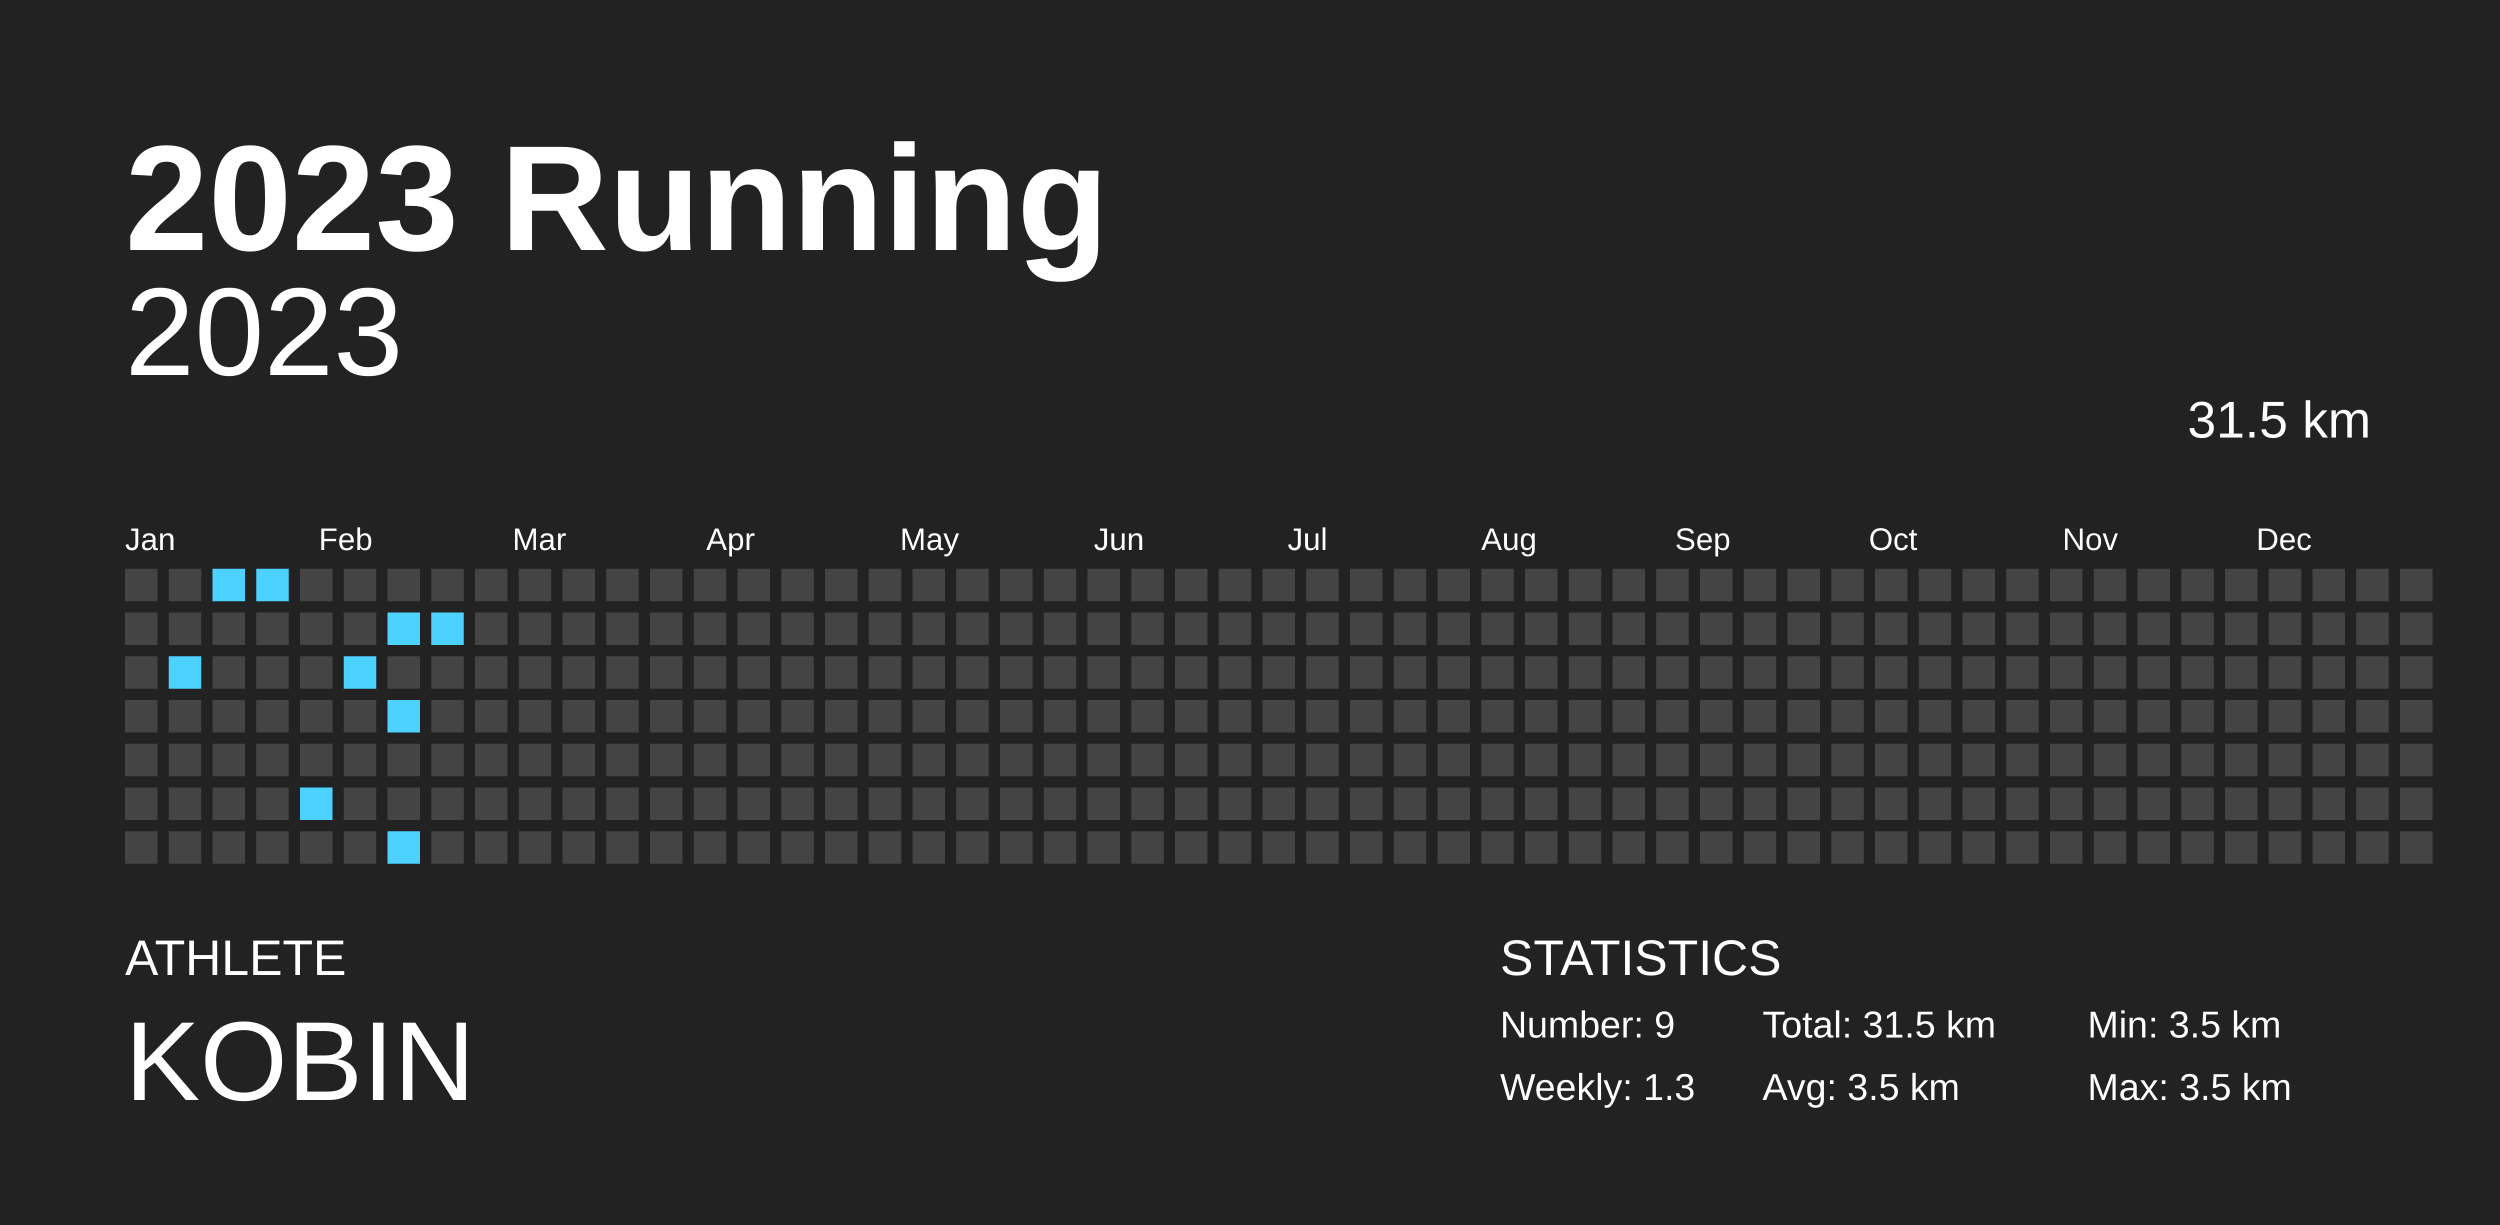
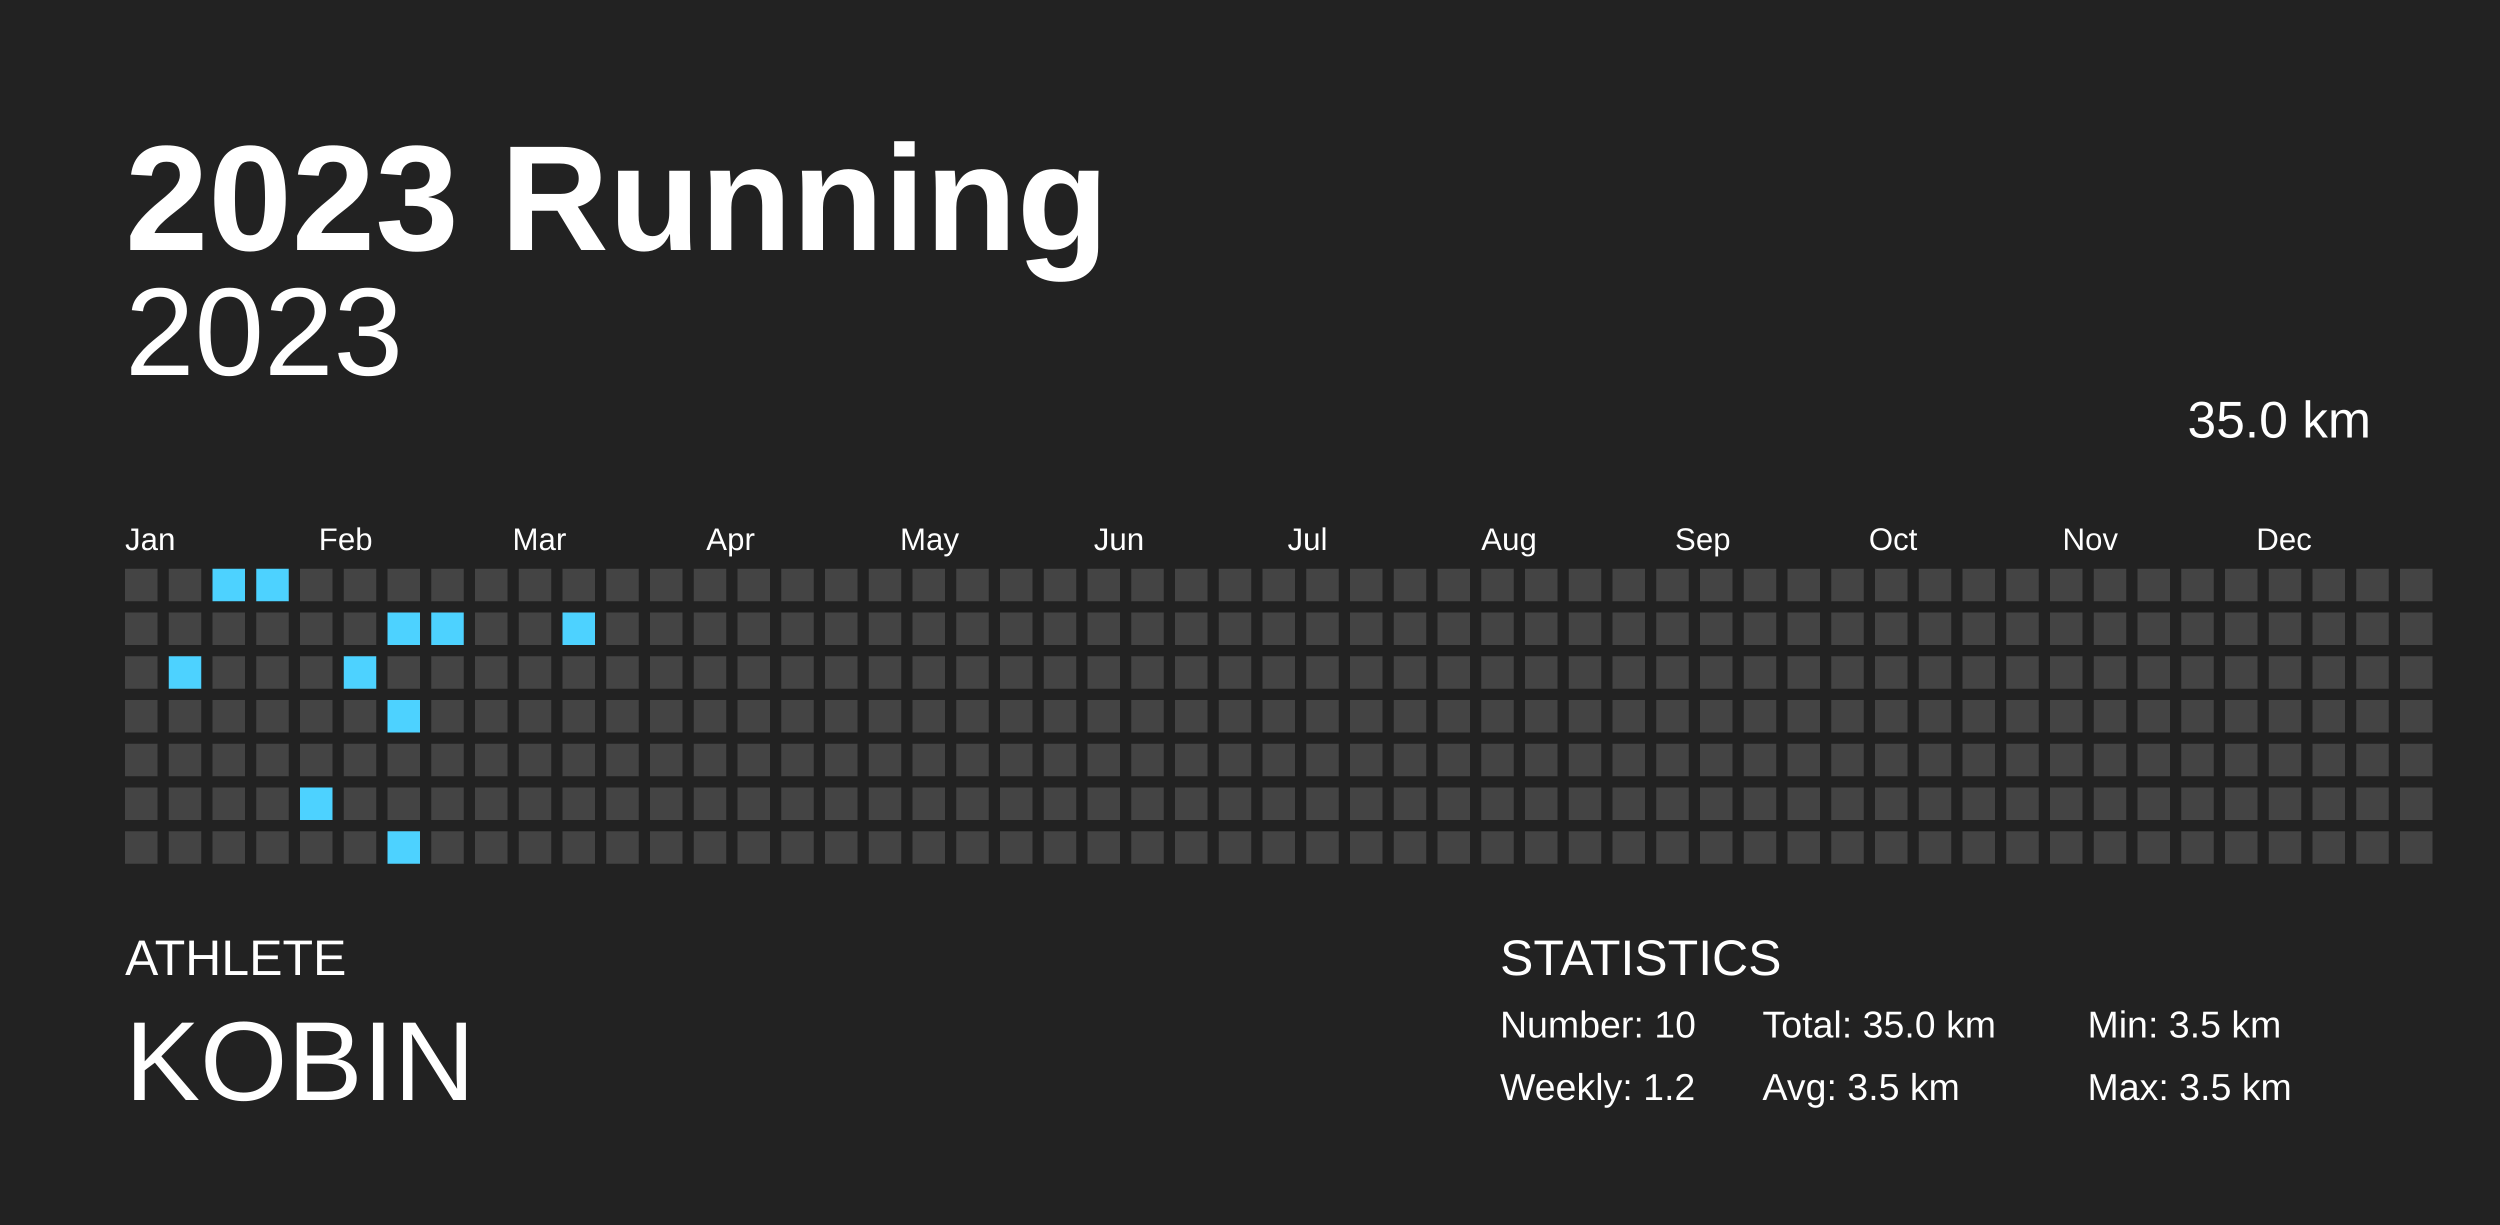
<svg xmlns="http://www.w3.org/2000/svg" baseProfile="full" height="98mm" version="1.1" viewBox="0,0,200,98" width="200mm">
  <defs />
  <rect fill="#222222" height="98" width="200" x="0" y="0" />
  <text fill="#FFFFFF" style="font-size:12px; font-family:Arial; font-weight:bold;" x="10" y="20">2023 Running</text>
  <text fill="#FFFFFF" style="font-size:4px; font-family:Arial" x="10" y="78">ATHLETE</text>
  <text fill="#FFFFFF" style="font-size:9px; font-family:Arial" x="10" y="88">KOBIN</text>
  <text fill="#FFFFFF" style="font-size:4px; font-family:Arial" x="120" y="78">STATISTICS</text>
-   <text fill="#FFFFFF" style="font-size:3px; font-family:Arial" x="120" y="83">Number: 9</text>
-   <text fill="#FFFFFF" style="font-size:3px; font-family:Arial" x="120" y="88">Weekly: 1.3</text>
-   <text fill="#FFFFFF" style="font-size:3px; font-family:Arial" x="141" y="83">Total: 31.5 km</text>
+   <text fill="#FFFFFF" style="font-size:3px; font-family:Arial" x="120" y="83">Number: 10</text>
+   <text fill="#FFFFFF" style="font-size:3px; font-family:Arial" x="120" y="88">Weekly: 1.2</text>
+   <text fill="#FFFFFF" style="font-size:3px; font-family:Arial" x="141" y="83">Total: 35.0 km</text>
  <text fill="#FFFFFF" style="font-size:3px; font-family:Arial" x="141" y="88">Avg: 3.5 km</text>
  <text fill="#FFFFFF" style="font-size:3px; font-family:Arial" x="167" y="83">Min: 3.5 km</text>
  <text fill="#FFFFFF" style="font-size:3px; font-family:Arial" x="167" y="88">Max: 3.5 km</text>
  <text alignment-baseline="hanging" fill="#FFFFFF" style="font-size:10.0px; font-family:Arial;" x="10" y="30">2023</text>
-   <text alignment-baseline="hanging" fill="#FFFFFF" style="font-size:4.125px; font-family:Arial;" x="175" y="35">31.5 km</text>
+   <text alignment-baseline="hanging" fill="#FFFFFF" style="font-size:4.125px; font-family:Arial;" x="175" y="35">35.0 km</text>
  <text fill="#FFFFFF" style="font-size:2.5px; font-family:Arial" x="10.0" y="44">Jan</text>
  <text fill="#FFFFFF" style="font-size:2.5px; font-family:Arial" x="25.5" y="44">Feb</text>
  <text fill="#FFFFFF" style="font-size:2.5px; font-family:Arial" x="41.0" y="44">Mar</text>
  <text fill="#FFFFFF" style="font-size:2.5px; font-family:Arial" x="56.5" y="44">Apr</text>
  <text fill="#FFFFFF" style="font-size:2.5px; font-family:Arial" x="72.0" y="44">May</text>
  <text fill="#FFFFFF" style="font-size:2.5px; font-family:Arial" x="87.5" y="44">Jun</text>
  <text fill="#FFFFFF" style="font-size:2.5px; font-family:Arial" x="103.0" y="44">Jul</text>
  <text fill="#FFFFFF" style="font-size:2.5px; font-family:Arial" x="118.5" y="44">Aug</text>
  <text fill="#FFFFFF" style="font-size:2.5px; font-family:Arial" x="134.0" y="44">Sep</text>
  <text fill="#FFFFFF" style="font-size:2.5px; font-family:Arial" x="149.5" y="44">Oct</text>
  <text fill="#FFFFFF" style="font-size:2.5px; font-family:Arial" x="165.0" y="44">Nov</text>
  <text fill="#FFFFFF" style="font-size:2.5px; font-family:Arial" x="180.5" y="44">Dec</text>
  <rect fill="#444444" height="2.6" width="2.6" x="10.0" y="45.5" />
  <rect fill="#444444" height="2.6" width="2.6" x="10.0" y="49.0" />
  <rect fill="#444444" height="2.6" width="2.6" x="10.0" y="52.5" />
  <rect fill="#444444" height="2.6" width="2.6" x="10.0" y="56.0" />
  <rect fill="#444444" height="2.6" width="2.6" x="10.0" y="59.5" />
  <rect fill="#444444" height="2.6" width="2.6" x="10.0" y="63.0" />
  <rect fill="#444444" height="2.6" width="2.6" x="10.0" y="66.5" />
  <rect fill="#444444" height="2.6" width="2.6" x="13.5" y="45.5" />
  <rect fill="#444444" height="2.6" width="2.6" x="13.5" y="49.0" />
  <rect fill="#4dd2ff" height="2.6" width="2.6" x="13.5" y="52.5" />
  <rect fill="#444444" height="2.6" width="2.6" x="13.5" y="56.0" />
  <rect fill="#444444" height="2.6" width="2.6" x="13.5" y="59.5" />
  <rect fill="#444444" height="2.6" width="2.6" x="13.5" y="63.0" />
  <rect fill="#444444" height="2.6" width="2.6" x="13.5" y="66.5" />
  <rect fill="#4dd2ff" height="2.6" width="2.6" x="17.0" y="45.5" />
  <rect fill="#444444" height="2.6" width="2.6" x="17.0" y="49.0" />
  <rect fill="#444444" height="2.6" width="2.6" x="17.0" y="52.5" />
  <rect fill="#444444" height="2.6" width="2.6" x="17.0" y="56.0" />
  <rect fill="#444444" height="2.6" width="2.6" x="17.0" y="59.5" />
  <rect fill="#444444" height="2.6" width="2.6" x="17.0" y="63.0" />
  <rect fill="#444444" height="2.6" width="2.6" x="17.0" y="66.5" />
  <rect fill="#4dd2ff" height="2.6" width="2.6" x="20.5" y="45.5" />
  <rect fill="#444444" height="2.6" width="2.6" x="20.5" y="49.0" />
  <rect fill="#444444" height="2.6" width="2.6" x="20.5" y="52.5" />
  <rect fill="#444444" height="2.6" width="2.6" x="20.5" y="56.0" />
  <rect fill="#444444" height="2.6" width="2.6" x="20.5" y="59.5" />
  <rect fill="#444444" height="2.6" width="2.6" x="20.5" y="63.0" />
  <rect fill="#444444" height="2.6" width="2.6" x="20.5" y="66.5" />
  <rect fill="#444444" height="2.6" width="2.6" x="24.0" y="45.5" />
  <rect fill="#444444" height="2.6" width="2.6" x="24.0" y="49.0" />
  <rect fill="#444444" height="2.6" width="2.6" x="24.0" y="52.5" />
  <rect fill="#444444" height="2.6" width="2.6" x="24.0" y="56.0" />
  <rect fill="#444444" height="2.6" width="2.6" x="24.0" y="59.5" />
  <rect fill="#4dd2ff" height="2.6" width="2.6" x="24.0" y="63.0" />
  <rect fill="#444444" height="2.6" width="2.6" x="24.0" y="66.5" />
  <rect fill="#444444" height="2.6" width="2.6" x="27.5" y="45.5" />
  <rect fill="#444444" height="2.6" width="2.6" x="27.5" y="49.0" />
  <rect fill="#4dd2ff" height="2.6" width="2.6" x="27.5" y="52.5" />
  <rect fill="#444444" height="2.6" width="2.6" x="27.5" y="56.0" />
  <rect fill="#444444" height="2.6" width="2.6" x="27.5" y="59.5" />
  <rect fill="#444444" height="2.6" width="2.6" x="27.5" y="63.0" />
  <rect fill="#444444" height="2.6" width="2.6" x="27.5" y="66.5" />
  <rect fill="#444444" height="2.6" width="2.6" x="31.0" y="45.5" />
  <rect fill="#4dd2ff" height="2.6" width="2.6" x="31.0" y="49.0" />
  <rect fill="#444444" height="2.6" width="2.6" x="31.0" y="52.5" />
  <rect fill="#4dd2ff" height="2.6" width="2.6" x="31.0" y="56.0" />
  <rect fill="#444444" height="2.6" width="2.6" x="31.0" y="59.5" />
  <rect fill="#444444" height="2.6" width="2.6" x="31.0" y="63.0" />
  <rect fill="#4dd2ff" height="2.6" width="2.6" x="31.0" y="66.5" />
  <rect fill="#444444" height="2.6" width="2.6" x="34.5" y="45.5" />
  <rect fill="#4dd2ff" height="2.6" width="2.6" x="34.5" y="49.0" />
  <rect fill="#444444" height="2.6" width="2.6" x="34.5" y="52.5" />
  <rect fill="#444444" height="2.6" width="2.6" x="34.5" y="56.0" />
  <rect fill="#444444" height="2.6" width="2.6" x="34.5" y="59.5" />
  <rect fill="#444444" height="2.6" width="2.6" x="34.5" y="63.0" />
  <rect fill="#444444" height="2.6" width="2.6" x="34.5" y="66.5" />
  <rect fill="#444444" height="2.6" width="2.6" x="38.0" y="45.5" />
  <rect fill="#444444" height="2.6" width="2.6" x="38.0" y="49.0" />
  <rect fill="#444444" height="2.6" width="2.6" x="38.0" y="52.5" />
  <rect fill="#444444" height="2.6" width="2.6" x="38.0" y="56.0" />
  <rect fill="#444444" height="2.6" width="2.6" x="38.0" y="59.5" />
  <rect fill="#444444" height="2.6" width="2.6" x="38.0" y="63.0" />
  <rect fill="#444444" height="2.6" width="2.6" x="38.0" y="66.5" />
  <rect fill="#444444" height="2.6" width="2.6" x="41.5" y="45.5" />
  <rect fill="#444444" height="2.6" width="2.6" x="41.5" y="49.0" />
  <rect fill="#444444" height="2.6" width="2.6" x="41.5" y="52.5" />
  <rect fill="#444444" height="2.6" width="2.6" x="41.5" y="56.0" />
  <rect fill="#444444" height="2.6" width="2.6" x="41.5" y="59.5" />
  <rect fill="#444444" height="2.6" width="2.6" x="41.5" y="63.0" />
  <rect fill="#444444" height="2.6" width="2.6" x="41.5" y="66.5" />
  <rect fill="#444444" height="2.6" width="2.6" x="45.0" y="45.5" />
-   <rect fill="#444444" height="2.6" width="2.6" x="45.0" y="49.0" />
+   <rect fill="#4dd2ff" height="2.6" width="2.6" x="45.0" y="49.0" />
  <rect fill="#444444" height="2.6" width="2.6" x="45.0" y="52.5" />
  <rect fill="#444444" height="2.6" width="2.6" x="45.0" y="56.0" />
  <rect fill="#444444" height="2.6" width="2.6" x="45.0" y="59.5" />
  <rect fill="#444444" height="2.6" width="2.6" x="45.0" y="63.0" />
  <rect fill="#444444" height="2.6" width="2.6" x="45.0" y="66.5" />
  <rect fill="#444444" height="2.6" width="2.6" x="48.5" y="45.5" />
  <rect fill="#444444" height="2.6" width="2.6" x="48.5" y="49.0" />
  <rect fill="#444444" height="2.6" width="2.6" x="48.5" y="52.5" />
  <rect fill="#444444" height="2.6" width="2.6" x="48.5" y="56.0" />
  <rect fill="#444444" height="2.6" width="2.6" x="48.5" y="59.5" />
  <rect fill="#444444" height="2.6" width="2.6" x="48.5" y="63.0" />
  <rect fill="#444444" height="2.6" width="2.6" x="48.5" y="66.5" />
  <rect fill="#444444" height="2.6" width="2.6" x="52.0" y="45.5" />
  <rect fill="#444444" height="2.6" width="2.6" x="52.0" y="49.0" />
  <rect fill="#444444" height="2.6" width="2.6" x="52.0" y="52.5" />
  <rect fill="#444444" height="2.6" width="2.6" x="52.0" y="56.0" />
  <rect fill="#444444" height="2.6" width="2.6" x="52.0" y="59.5" />
  <rect fill="#444444" height="2.6" width="2.6" x="52.0" y="63.0" />
  <rect fill="#444444" height="2.6" width="2.6" x="52.0" y="66.5" />
  <rect fill="#444444" height="2.6" width="2.6" x="55.5" y="45.5" />
  <rect fill="#444444" height="2.6" width="2.6" x="55.5" y="49.0" />
  <rect fill="#444444" height="2.6" width="2.6" x="55.5" y="52.5" />
  <rect fill="#444444" height="2.6" width="2.6" x="55.5" y="56.0" />
  <rect fill="#444444" height="2.6" width="2.6" x="55.5" y="59.5" />
  <rect fill="#444444" height="2.6" width="2.6" x="55.5" y="63.0" />
  <rect fill="#444444" height="2.6" width="2.6" x="55.5" y="66.5" />
  <rect fill="#444444" height="2.6" width="2.6" x="59.0" y="45.5" />
  <rect fill="#444444" height="2.6" width="2.6" x="59.0" y="49.0" />
  <rect fill="#444444" height="2.6" width="2.6" x="59.0" y="52.5" />
  <rect fill="#444444" height="2.6" width="2.6" x="59.0" y="56.0" />
  <rect fill="#444444" height="2.6" width="2.6" x="59.0" y="59.5" />
  <rect fill="#444444" height="2.6" width="2.6" x="59.0" y="63.0" />
  <rect fill="#444444" height="2.6" width="2.6" x="59.0" y="66.5" />
  <rect fill="#444444" height="2.6" width="2.6" x="62.5" y="45.5" />
  <rect fill="#444444" height="2.6" width="2.6" x="62.5" y="49.0" />
  <rect fill="#444444" height="2.6" width="2.6" x="62.5" y="52.5" />
  <rect fill="#444444" height="2.6" width="2.6" x="62.5" y="56.0" />
  <rect fill="#444444" height="2.6" width="2.6" x="62.5" y="59.5" />
  <rect fill="#444444" height="2.6" width="2.6" x="62.5" y="63.0" />
  <rect fill="#444444" height="2.6" width="2.6" x="62.5" y="66.5" />
  <rect fill="#444444" height="2.6" width="2.6" x="66.0" y="45.5" />
  <rect fill="#444444" height="2.6" width="2.6" x="66.0" y="49.0" />
  <rect fill="#444444" height="2.6" width="2.6" x="66.0" y="52.5" />
  <rect fill="#444444" height="2.6" width="2.6" x="66.0" y="56.0" />
  <rect fill="#444444" height="2.6" width="2.6" x="66.0" y="59.5" />
  <rect fill="#444444" height="2.6" width="2.6" x="66.0" y="63.0" />
  <rect fill="#444444" height="2.6" width="2.6" x="66.0" y="66.5" />
  <rect fill="#444444" height="2.6" width="2.6" x="69.5" y="45.5" />
  <rect fill="#444444" height="2.6" width="2.6" x="69.5" y="49.0" />
  <rect fill="#444444" height="2.6" width="2.6" x="69.5" y="52.5" />
  <rect fill="#444444" height="2.6" width="2.6" x="69.5" y="56.0" />
  <rect fill="#444444" height="2.6" width="2.6" x="69.5" y="59.5" />
  <rect fill="#444444" height="2.6" width="2.6" x="69.5" y="63.0" />
  <rect fill="#444444" height="2.6" width="2.6" x="69.5" y="66.5" />
  <rect fill="#444444" height="2.6" width="2.6" x="73.0" y="45.5" />
  <rect fill="#444444" height="2.6" width="2.6" x="73.0" y="49.0" />
  <rect fill="#444444" height="2.6" width="2.6" x="73.0" y="52.5" />
  <rect fill="#444444" height="2.6" width="2.6" x="73.0" y="56.0" />
  <rect fill="#444444" height="2.6" width="2.6" x="73.0" y="59.5" />
  <rect fill="#444444" height="2.6" width="2.6" x="73.0" y="63.0" />
  <rect fill="#444444" height="2.6" width="2.6" x="73.0" y="66.5" />
  <rect fill="#444444" height="2.6" width="2.6" x="76.5" y="45.5" />
  <rect fill="#444444" height="2.6" width="2.6" x="76.5" y="49.0" />
  <rect fill="#444444" height="2.6" width="2.6" x="76.5" y="52.5" />
  <rect fill="#444444" height="2.6" width="2.6" x="76.5" y="56.0" />
  <rect fill="#444444" height="2.6" width="2.6" x="76.5" y="59.5" />
  <rect fill="#444444" height="2.6" width="2.6" x="76.5" y="63.0" />
  <rect fill="#444444" height="2.6" width="2.6" x="76.5" y="66.5" />
  <rect fill="#444444" height="2.6" width="2.6" x="80.0" y="45.5" />
  <rect fill="#444444" height="2.6" width="2.6" x="80.0" y="49.0" />
  <rect fill="#444444" height="2.6" width="2.6" x="80.0" y="52.5" />
  <rect fill="#444444" height="2.6" width="2.6" x="80.0" y="56.0" />
  <rect fill="#444444" height="2.6" width="2.6" x="80.0" y="59.5" />
  <rect fill="#444444" height="2.6" width="2.6" x="80.0" y="63.0" />
  <rect fill="#444444" height="2.6" width="2.6" x="80.0" y="66.5" />
  <rect fill="#444444" height="2.6" width="2.6" x="83.5" y="45.5" />
  <rect fill="#444444" height="2.6" width="2.6" x="83.5" y="49.0" />
  <rect fill="#444444" height="2.6" width="2.6" x="83.5" y="52.5" />
  <rect fill="#444444" height="2.6" width="2.6" x="83.5" y="56.0" />
  <rect fill="#444444" height="2.6" width="2.6" x="83.5" y="59.5" />
  <rect fill="#444444" height="2.6" width="2.6" x="83.5" y="63.0" />
  <rect fill="#444444" height="2.6" width="2.6" x="83.5" y="66.5" />
  <rect fill="#444444" height="2.6" width="2.6" x="87.0" y="45.5" />
  <rect fill="#444444" height="2.6" width="2.6" x="87.0" y="49.0" />
  <rect fill="#444444" height="2.6" width="2.6" x="87.0" y="52.5" />
  <rect fill="#444444" height="2.6" width="2.6" x="87.0" y="56.0" />
  <rect fill="#444444" height="2.6" width="2.6" x="87.0" y="59.5" />
  <rect fill="#444444" height="2.6" width="2.6" x="87.0" y="63.0" />
  <rect fill="#444444" height="2.6" width="2.6" x="87.0" y="66.5" />
  <rect fill="#444444" height="2.6" width="2.6" x="90.5" y="45.5" />
  <rect fill="#444444" height="2.6" width="2.6" x="90.5" y="49.0" />
  <rect fill="#444444" height="2.6" width="2.6" x="90.5" y="52.5" />
  <rect fill="#444444" height="2.6" width="2.6" x="90.5" y="56.0" />
  <rect fill="#444444" height="2.6" width="2.6" x="90.5" y="59.5" />
  <rect fill="#444444" height="2.6" width="2.6" x="90.5" y="63.0" />
  <rect fill="#444444" height="2.6" width="2.6" x="90.5" y="66.5" />
  <rect fill="#444444" height="2.6" width="2.6" x="94.0" y="45.5" />
  <rect fill="#444444" height="2.6" width="2.6" x="94.0" y="49.0" />
  <rect fill="#444444" height="2.6" width="2.6" x="94.0" y="52.5" />
  <rect fill="#444444" height="2.6" width="2.6" x="94.0" y="56.0" />
  <rect fill="#444444" height="2.6" width="2.6" x="94.0" y="59.5" />
  <rect fill="#444444" height="2.6" width="2.6" x="94.0" y="63.0" />
  <rect fill="#444444" height="2.6" width="2.6" x="94.0" y="66.5" />
  <rect fill="#444444" height="2.6" width="2.6" x="97.5" y="45.5" />
  <rect fill="#444444" height="2.6" width="2.6" x="97.5" y="49.0" />
  <rect fill="#444444" height="2.6" width="2.6" x="97.5" y="52.5" />
  <rect fill="#444444" height="2.6" width="2.6" x="97.5" y="56.0" />
  <rect fill="#444444" height="2.6" width="2.6" x="97.5" y="59.5" />
  <rect fill="#444444" height="2.6" width="2.6" x="97.5" y="63.0" />
  <rect fill="#444444" height="2.6" width="2.6" x="97.5" y="66.5" />
  <rect fill="#444444" height="2.6" width="2.6" x="101.0" y="45.5" />
  <rect fill="#444444" height="2.6" width="2.6" x="101.0" y="49.0" />
  <rect fill="#444444" height="2.6" width="2.6" x="101.0" y="52.5" />
  <rect fill="#444444" height="2.6" width="2.6" x="101.0" y="56.0" />
  <rect fill="#444444" height="2.6" width="2.6" x="101.0" y="59.5" />
  <rect fill="#444444" height="2.6" width="2.6" x="101.0" y="63.0" />
  <rect fill="#444444" height="2.6" width="2.6" x="101.0" y="66.5" />
  <rect fill="#444444" height="2.6" width="2.6" x="104.5" y="45.5" />
  <rect fill="#444444" height="2.6" width="2.6" x="104.5" y="49.0" />
  <rect fill="#444444" height="2.6" width="2.6" x="104.5" y="52.5" />
  <rect fill="#444444" height="2.6" width="2.6" x="104.5" y="56.0" />
  <rect fill="#444444" height="2.6" width="2.6" x="104.5" y="59.5" />
  <rect fill="#444444" height="2.6" width="2.6" x="104.5" y="63.0" />
  <rect fill="#444444" height="2.6" width="2.6" x="104.5" y="66.5" />
  <rect fill="#444444" height="2.6" width="2.6" x="108.0" y="45.5" />
  <rect fill="#444444" height="2.6" width="2.6" x="108.0" y="49.0" />
  <rect fill="#444444" height="2.6" width="2.6" x="108.0" y="52.5" />
  <rect fill="#444444" height="2.6" width="2.6" x="108.0" y="56.0" />
  <rect fill="#444444" height="2.6" width="2.6" x="108.0" y="59.5" />
  <rect fill="#444444" height="2.6" width="2.6" x="108.0" y="63.0" />
  <rect fill="#444444" height="2.6" width="2.6" x="108.0" y="66.5" />
  <rect fill="#444444" height="2.6" width="2.6" x="111.5" y="45.5" />
  <rect fill="#444444" height="2.6" width="2.6" x="111.5" y="49.0" />
  <rect fill="#444444" height="2.6" width="2.6" x="111.5" y="52.5" />
  <rect fill="#444444" height="2.6" width="2.6" x="111.5" y="56.0" />
  <rect fill="#444444" height="2.6" width="2.6" x="111.5" y="59.5" />
  <rect fill="#444444" height="2.6" width="2.6" x="111.5" y="63.0" />
  <rect fill="#444444" height="2.6" width="2.6" x="111.5" y="66.5" />
  <rect fill="#444444" height="2.6" width="2.6" x="115.0" y="45.5" />
  <rect fill="#444444" height="2.6" width="2.6" x="115.0" y="49.0" />
  <rect fill="#444444" height="2.6" width="2.6" x="115.0" y="52.5" />
  <rect fill="#444444" height="2.6" width="2.6" x="115.0" y="56.0" />
  <rect fill="#444444" height="2.6" width="2.6" x="115.0" y="59.5" />
  <rect fill="#444444" height="2.6" width="2.6" x="115.0" y="63.0" />
  <rect fill="#444444" height="2.6" width="2.6" x="115.0" y="66.5" />
  <rect fill="#444444" height="2.6" width="2.6" x="118.5" y="45.5" />
  <rect fill="#444444" height="2.6" width="2.6" x="118.5" y="49.0" />
  <rect fill="#444444" height="2.6" width="2.6" x="118.5" y="52.5" />
  <rect fill="#444444" height="2.6" width="2.6" x="118.5" y="56.0" />
  <rect fill="#444444" height="2.6" width="2.6" x="118.5" y="59.5" />
  <rect fill="#444444" height="2.6" width="2.6" x="118.5" y="63.0" />
  <rect fill="#444444" height="2.6" width="2.6" x="118.5" y="66.5" />
  <rect fill="#444444" height="2.6" width="2.6" x="122.0" y="45.5" />
  <rect fill="#444444" height="2.6" width="2.6" x="122.0" y="49.0" />
  <rect fill="#444444" height="2.6" width="2.6" x="122.0" y="52.5" />
  <rect fill="#444444" height="2.6" width="2.6" x="122.0" y="56.0" />
  <rect fill="#444444" height="2.6" width="2.6" x="122.0" y="59.5" />
  <rect fill="#444444" height="2.6" width="2.6" x="122.0" y="63.0" />
  <rect fill="#444444" height="2.6" width="2.6" x="122.0" y="66.5" />
  <rect fill="#444444" height="2.6" width="2.6" x="125.5" y="45.5" />
  <rect fill="#444444" height="2.6" width="2.6" x="125.5" y="49.0" />
  <rect fill="#444444" height="2.6" width="2.6" x="125.5" y="52.5" />
  <rect fill="#444444" height="2.6" width="2.6" x="125.5" y="56.0" />
  <rect fill="#444444" height="2.6" width="2.6" x="125.5" y="59.5" />
  <rect fill="#444444" height="2.6" width="2.6" x="125.5" y="63.0" />
  <rect fill="#444444" height="2.6" width="2.6" x="125.5" y="66.5" />
  <rect fill="#444444" height="2.6" width="2.6" x="129.0" y="45.5" />
  <rect fill="#444444" height="2.6" width="2.6" x="129.0" y="49.0" />
  <rect fill="#444444" height="2.6" width="2.6" x="129.0" y="52.5" />
  <rect fill="#444444" height="2.6" width="2.6" x="129.0" y="56.0" />
  <rect fill="#444444" height="2.6" width="2.6" x="129.0" y="59.5" />
  <rect fill="#444444" height="2.6" width="2.6" x="129.0" y="63.0" />
  <rect fill="#444444" height="2.6" width="2.6" x="129.0" y="66.5" />
  <rect fill="#444444" height="2.6" width="2.6" x="132.5" y="45.5" />
  <rect fill="#444444" height="2.6" width="2.6" x="132.5" y="49.0" />
  <rect fill="#444444" height="2.6" width="2.6" x="132.5" y="52.5" />
  <rect fill="#444444" height="2.6" width="2.6" x="132.5" y="56.0" />
  <rect fill="#444444" height="2.6" width="2.6" x="132.5" y="59.5" />
  <rect fill="#444444" height="2.6" width="2.6" x="132.5" y="63.0" />
  <rect fill="#444444" height="2.6" width="2.6" x="132.5" y="66.5" />
  <rect fill="#444444" height="2.6" width="2.6" x="136.0" y="45.5" />
  <rect fill="#444444" height="2.6" width="2.6" x="136.0" y="49.0" />
  <rect fill="#444444" height="2.6" width="2.6" x="136.0" y="52.5" />
  <rect fill="#444444" height="2.6" width="2.6" x="136.0" y="56.0" />
  <rect fill="#444444" height="2.6" width="2.6" x="136.0" y="59.5" />
  <rect fill="#444444" height="2.6" width="2.6" x="136.0" y="63.0" />
  <rect fill="#444444" height="2.6" width="2.6" x="136.0" y="66.5" />
  <rect fill="#444444" height="2.6" width="2.6" x="139.5" y="45.5" />
  <rect fill="#444444" height="2.6" width="2.6" x="139.5" y="49.0" />
  <rect fill="#444444" height="2.6" width="2.6" x="139.5" y="52.5" />
  <rect fill="#444444" height="2.6" width="2.6" x="139.5" y="56.0" />
  <rect fill="#444444" height="2.6" width="2.6" x="139.5" y="59.5" />
  <rect fill="#444444" height="2.6" width="2.6" x="139.5" y="63.0" />
  <rect fill="#444444" height="2.6" width="2.6" x="139.5" y="66.5" />
  <rect fill="#444444" height="2.6" width="2.6" x="143.0" y="45.5" />
  <rect fill="#444444" height="2.6" width="2.6" x="143.0" y="49.0" />
  <rect fill="#444444" height="2.6" width="2.6" x="143.0" y="52.5" />
  <rect fill="#444444" height="2.6" width="2.6" x="143.0" y="56.0" />
  <rect fill="#444444" height="2.6" width="2.6" x="143.0" y="59.5" />
  <rect fill="#444444" height="2.6" width="2.6" x="143.0" y="63.0" />
  <rect fill="#444444" height="2.6" width="2.6" x="143.0" y="66.5" />
  <rect fill="#444444" height="2.6" width="2.6" x="146.5" y="45.5" />
  <rect fill="#444444" height="2.6" width="2.6" x="146.5" y="49.0" />
  <rect fill="#444444" height="2.6" width="2.6" x="146.5" y="52.5" />
  <rect fill="#444444" height="2.6" width="2.6" x="146.5" y="56.0" />
  <rect fill="#444444" height="2.6" width="2.6" x="146.5" y="59.5" />
  <rect fill="#444444" height="2.6" width="2.6" x="146.5" y="63.0" />
  <rect fill="#444444" height="2.6" width="2.6" x="146.5" y="66.5" />
  <rect fill="#444444" height="2.6" width="2.6" x="150.0" y="45.5" />
  <rect fill="#444444" height="2.6" width="2.6" x="150.0" y="49.0" />
  <rect fill="#444444" height="2.6" width="2.6" x="150.0" y="52.5" />
  <rect fill="#444444" height="2.6" width="2.6" x="150.0" y="56.0" />
  <rect fill="#444444" height="2.6" width="2.6" x="150.0" y="59.5" />
  <rect fill="#444444" height="2.6" width="2.6" x="150.0" y="63.0" />
  <rect fill="#444444" height="2.6" width="2.6" x="150.0" y="66.5" />
  <rect fill="#444444" height="2.6" width="2.6" x="153.5" y="45.5" />
  <rect fill="#444444" height="2.6" width="2.6" x="153.5" y="49.0" />
  <rect fill="#444444" height="2.6" width="2.6" x="153.5" y="52.5" />
  <rect fill="#444444" height="2.6" width="2.6" x="153.5" y="56.0" />
  <rect fill="#444444" height="2.6" width="2.6" x="153.5" y="59.5" />
  <rect fill="#444444" height="2.6" width="2.6" x="153.5" y="63.0" />
  <rect fill="#444444" height="2.6" width="2.6" x="153.5" y="66.5" />
  <rect fill="#444444" height="2.6" width="2.6" x="157.0" y="45.5" />
  <rect fill="#444444" height="2.6" width="2.6" x="157.0" y="49.0" />
  <rect fill="#444444" height="2.6" width="2.6" x="157.0" y="52.5" />
  <rect fill="#444444" height="2.6" width="2.6" x="157.0" y="56.0" />
  <rect fill="#444444" height="2.6" width="2.6" x="157.0" y="59.5" />
  <rect fill="#444444" height="2.6" width="2.6" x="157.0" y="63.0" />
  <rect fill="#444444" height="2.6" width="2.6" x="157.0" y="66.5" />
  <rect fill="#444444" height="2.6" width="2.6" x="160.5" y="45.5" />
  <rect fill="#444444" height="2.6" width="2.6" x="160.5" y="49.0" />
  <rect fill="#444444" height="2.6" width="2.6" x="160.5" y="52.5" />
  <rect fill="#444444" height="2.6" width="2.6" x="160.5" y="56.0" />
  <rect fill="#444444" height="2.6" width="2.6" x="160.5" y="59.5" />
  <rect fill="#444444" height="2.6" width="2.6" x="160.5" y="63.0" />
  <rect fill="#444444" height="2.6" width="2.6" x="160.5" y="66.5" />
  <rect fill="#444444" height="2.6" width="2.6" x="164.0" y="45.5" />
  <rect fill="#444444" height="2.6" width="2.6" x="164.0" y="49.0" />
  <rect fill="#444444" height="2.6" width="2.6" x="164.0" y="52.5" />
  <rect fill="#444444" height="2.6" width="2.6" x="164.0" y="56.0" />
  <rect fill="#444444" height="2.6" width="2.6" x="164.0" y="59.5" />
  <rect fill="#444444" height="2.6" width="2.6" x="164.0" y="63.0" />
  <rect fill="#444444" height="2.6" width="2.6" x="164.0" y="66.5" />
  <rect fill="#444444" height="2.6" width="2.6" x="167.5" y="45.5" />
  <rect fill="#444444" height="2.6" width="2.6" x="167.5" y="49.0" />
  <rect fill="#444444" height="2.6" width="2.6" x="167.5" y="52.5" />
  <rect fill="#444444" height="2.6" width="2.6" x="167.5" y="56.0" />
  <rect fill="#444444" height="2.6" width="2.6" x="167.5" y="59.5" />
  <rect fill="#444444" height="2.6" width="2.6" x="167.5" y="63.0" />
  <rect fill="#444444" height="2.6" width="2.6" x="167.5" y="66.5" />
  <rect fill="#444444" height="2.6" width="2.6" x="171.0" y="45.5" />
  <rect fill="#444444" height="2.6" width="2.6" x="171.0" y="49.0" />
  <rect fill="#444444" height="2.6" width="2.6" x="171.0" y="52.5" />
  <rect fill="#444444" height="2.6" width="2.6" x="171.0" y="56.0" />
  <rect fill="#444444" height="2.6" width="2.6" x="171.0" y="59.5" />
  <rect fill="#444444" height="2.6" width="2.6" x="171.0" y="63.0" />
  <rect fill="#444444" height="2.6" width="2.6" x="171.0" y="66.5" />
  <rect fill="#444444" height="2.6" width="2.6" x="174.5" y="45.5" />
  <rect fill="#444444" height="2.6" width="2.6" x="174.5" y="49.0" />
  <rect fill="#444444" height="2.6" width="2.6" x="174.5" y="52.5" />
  <rect fill="#444444" height="2.6" width="2.6" x="174.5" y="56.0" />
  <rect fill="#444444" height="2.6" width="2.6" x="174.5" y="59.5" />
  <rect fill="#444444" height="2.6" width="2.6" x="174.5" y="63.0" />
  <rect fill="#444444" height="2.6" width="2.6" x="174.5" y="66.5" />
  <rect fill="#444444" height="2.6" width="2.6" x="178.0" y="45.5" />
  <rect fill="#444444" height="2.6" width="2.6" x="178.0" y="49.0" />
  <rect fill="#444444" height="2.6" width="2.6" x="178.0" y="52.5" />
  <rect fill="#444444" height="2.6" width="2.6" x="178.0" y="56.0" />
  <rect fill="#444444" height="2.6" width="2.6" x="178.0" y="59.5" />
  <rect fill="#444444" height="2.6" width="2.6" x="178.0" y="63.0" />
  <rect fill="#444444" height="2.6" width="2.6" x="178.0" y="66.5" />
  <rect fill="#444444" height="2.6" width="2.6" x="181.5" y="45.5" />
  <rect fill="#444444" height="2.6" width="2.6" x="181.5" y="49.0" />
  <rect fill="#444444" height="2.6" width="2.6" x="181.5" y="52.5" />
  <rect fill="#444444" height="2.6" width="2.6" x="181.5" y="56.0" />
  <rect fill="#444444" height="2.6" width="2.6" x="181.5" y="59.5" />
  <rect fill="#444444" height="2.6" width="2.6" x="181.5" y="63.0" />
  <rect fill="#444444" height="2.6" width="2.6" x="181.5" y="66.5" />
  <rect fill="#444444" height="2.6" width="2.6" x="185.0" y="45.5" />
  <rect fill="#444444" height="2.6" width="2.6" x="185.0" y="49.0" />
  <rect fill="#444444" height="2.6" width="2.6" x="185.0" y="52.5" />
  <rect fill="#444444" height="2.6" width="2.6" x="185.0" y="56.0" />
  <rect fill="#444444" height="2.6" width="2.6" x="185.0" y="59.5" />
  <rect fill="#444444" height="2.6" width="2.6" x="185.0" y="63.0" />
  <rect fill="#444444" height="2.6" width="2.6" x="185.0" y="66.5" />
  <rect fill="#444444" height="2.6" width="2.6" x="188.5" y="45.5" />
  <rect fill="#444444" height="2.6" width="2.6" x="188.5" y="49.0" />
  <rect fill="#444444" height="2.6" width="2.6" x="188.5" y="52.5" />
  <rect fill="#444444" height="2.6" width="2.6" x="188.5" y="56.0" />
  <rect fill="#444444" height="2.6" width="2.6" x="188.5" y="59.5" />
  <rect fill="#444444" height="2.6" width="2.6" x="188.5" y="63.0" />
  <rect fill="#444444" height="2.6" width="2.6" x="188.5" y="66.5" />
  <rect fill="#444444" height="2.6" width="2.6" x="192.0" y="45.5" />
  <rect fill="#444444" height="2.6" width="2.6" x="192.0" y="49.0" />
  <rect fill="#444444" height="2.6" width="2.6" x="192.0" y="52.5" />
  <rect fill="#444444" height="2.6" width="2.6" x="192.0" y="56.0" />
  <rect fill="#444444" height="2.6" width="2.6" x="192.0" y="59.5" />
  <rect fill="#444444" height="2.6" width="2.6" x="192.0" y="63.0" />
  <rect fill="#444444" height="2.6" width="2.6" x="192.0" y="66.5" />
</svg>
